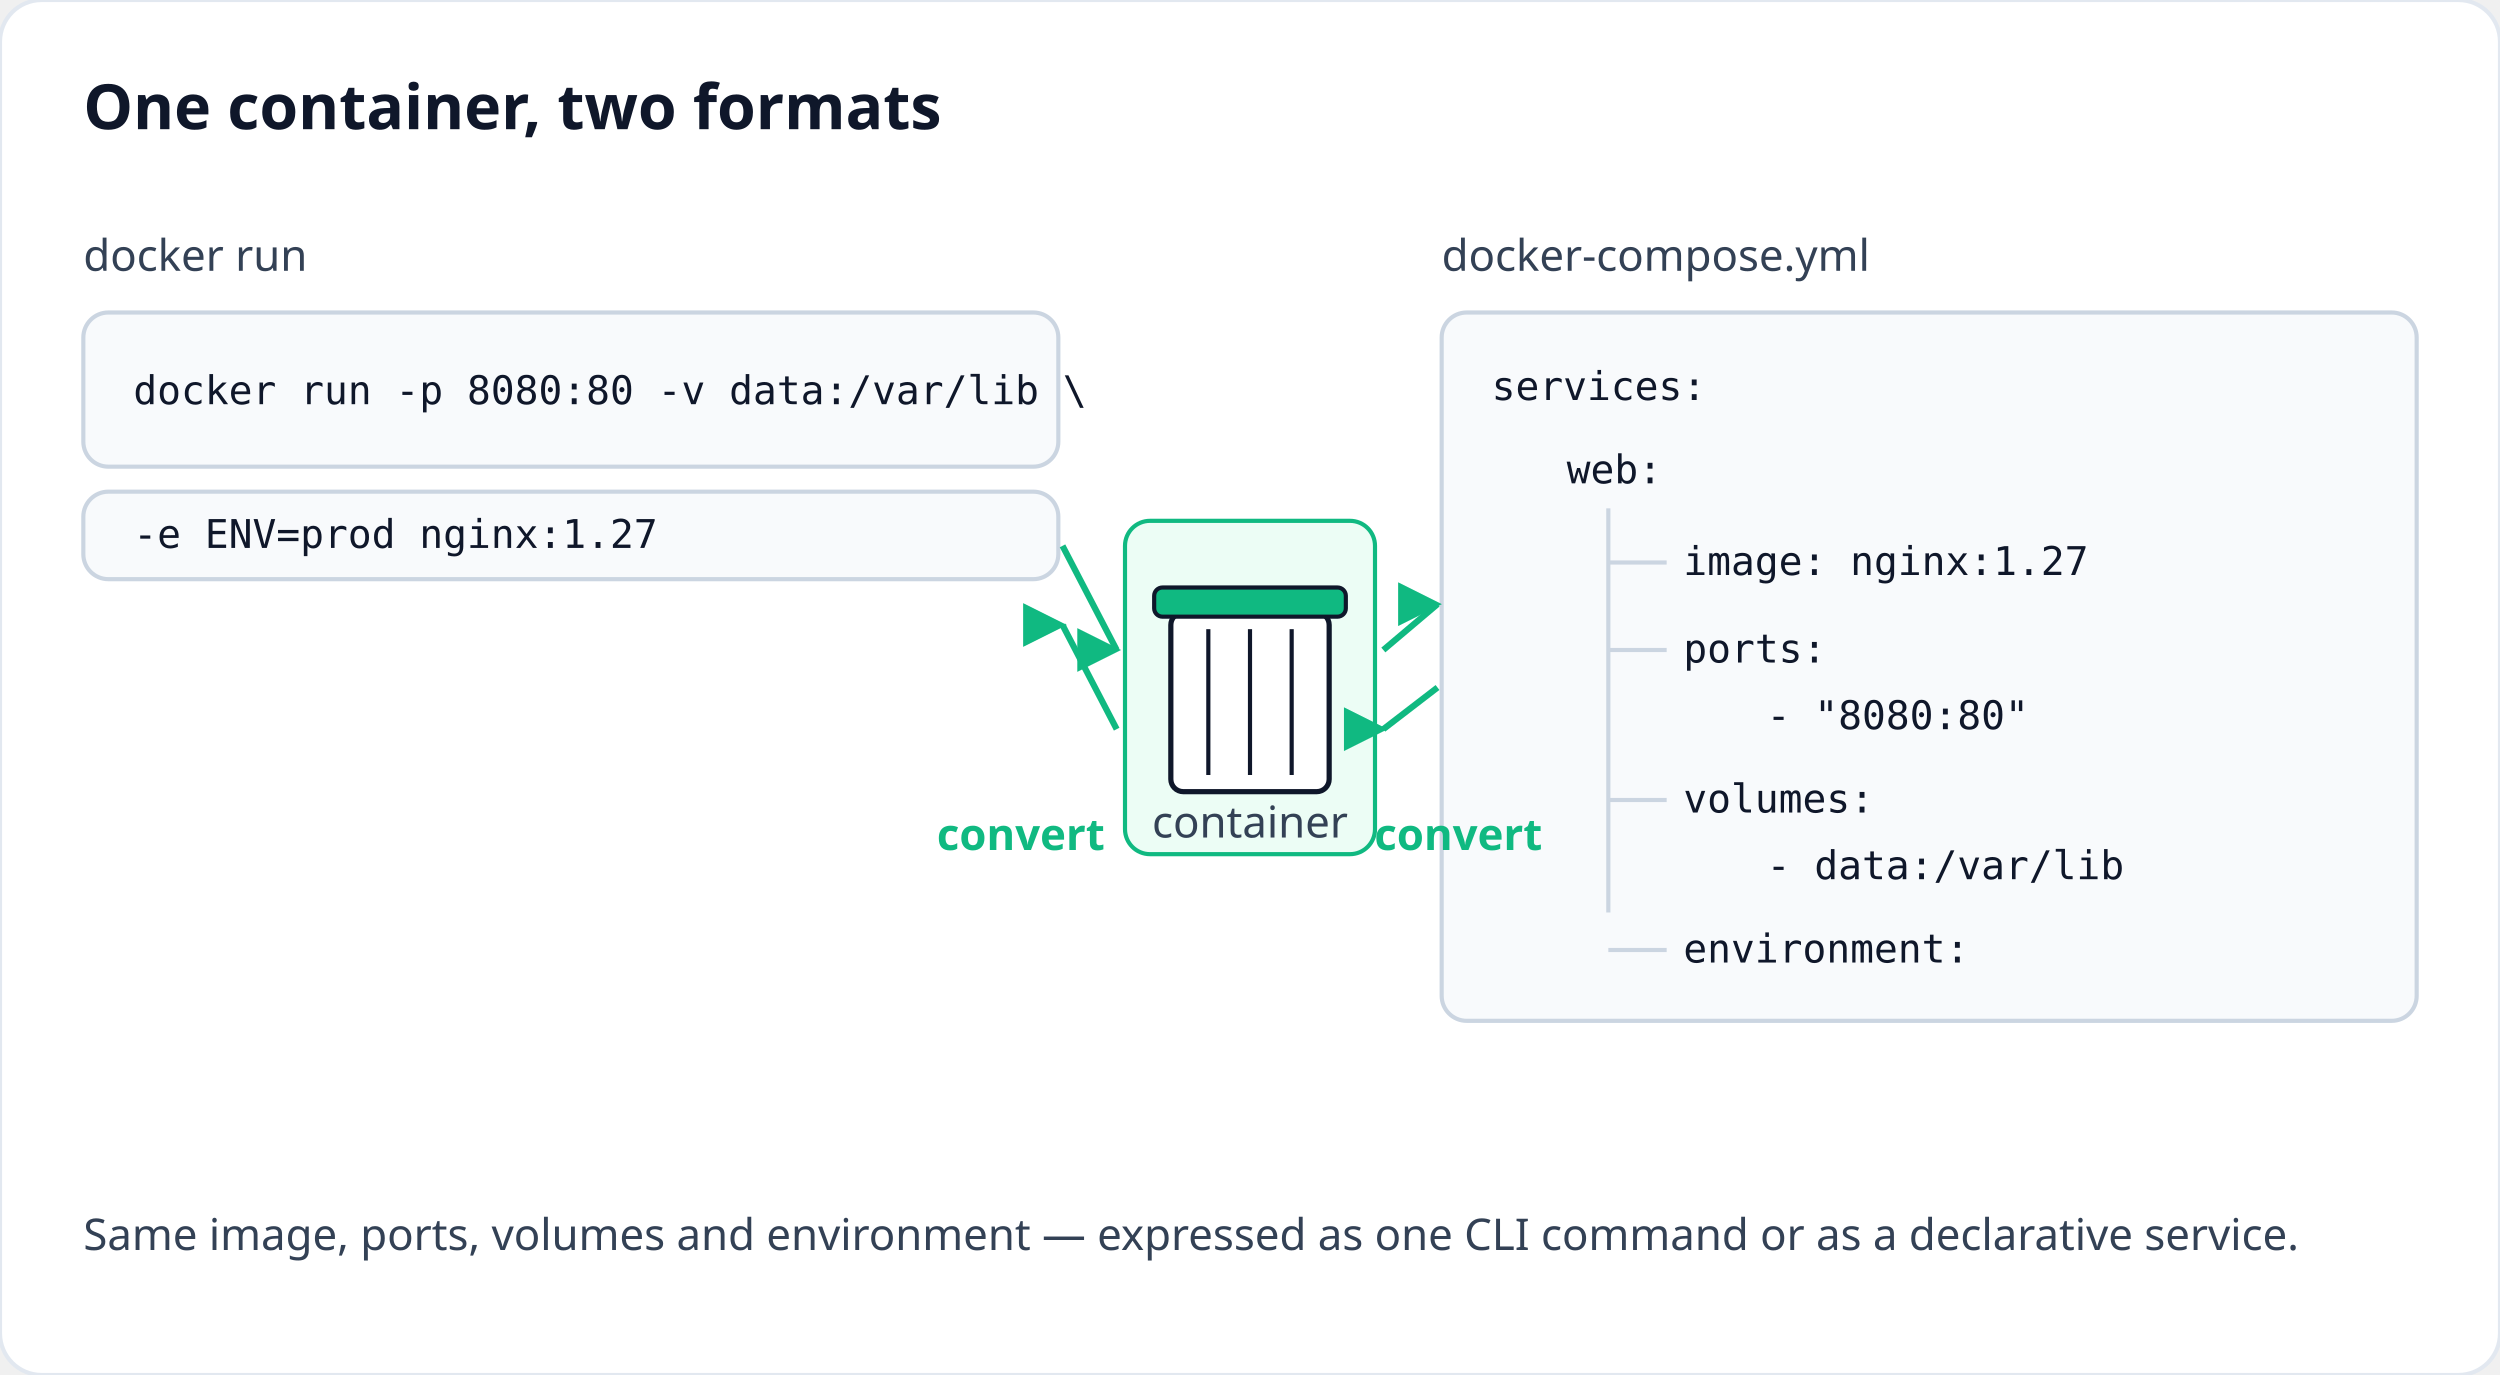
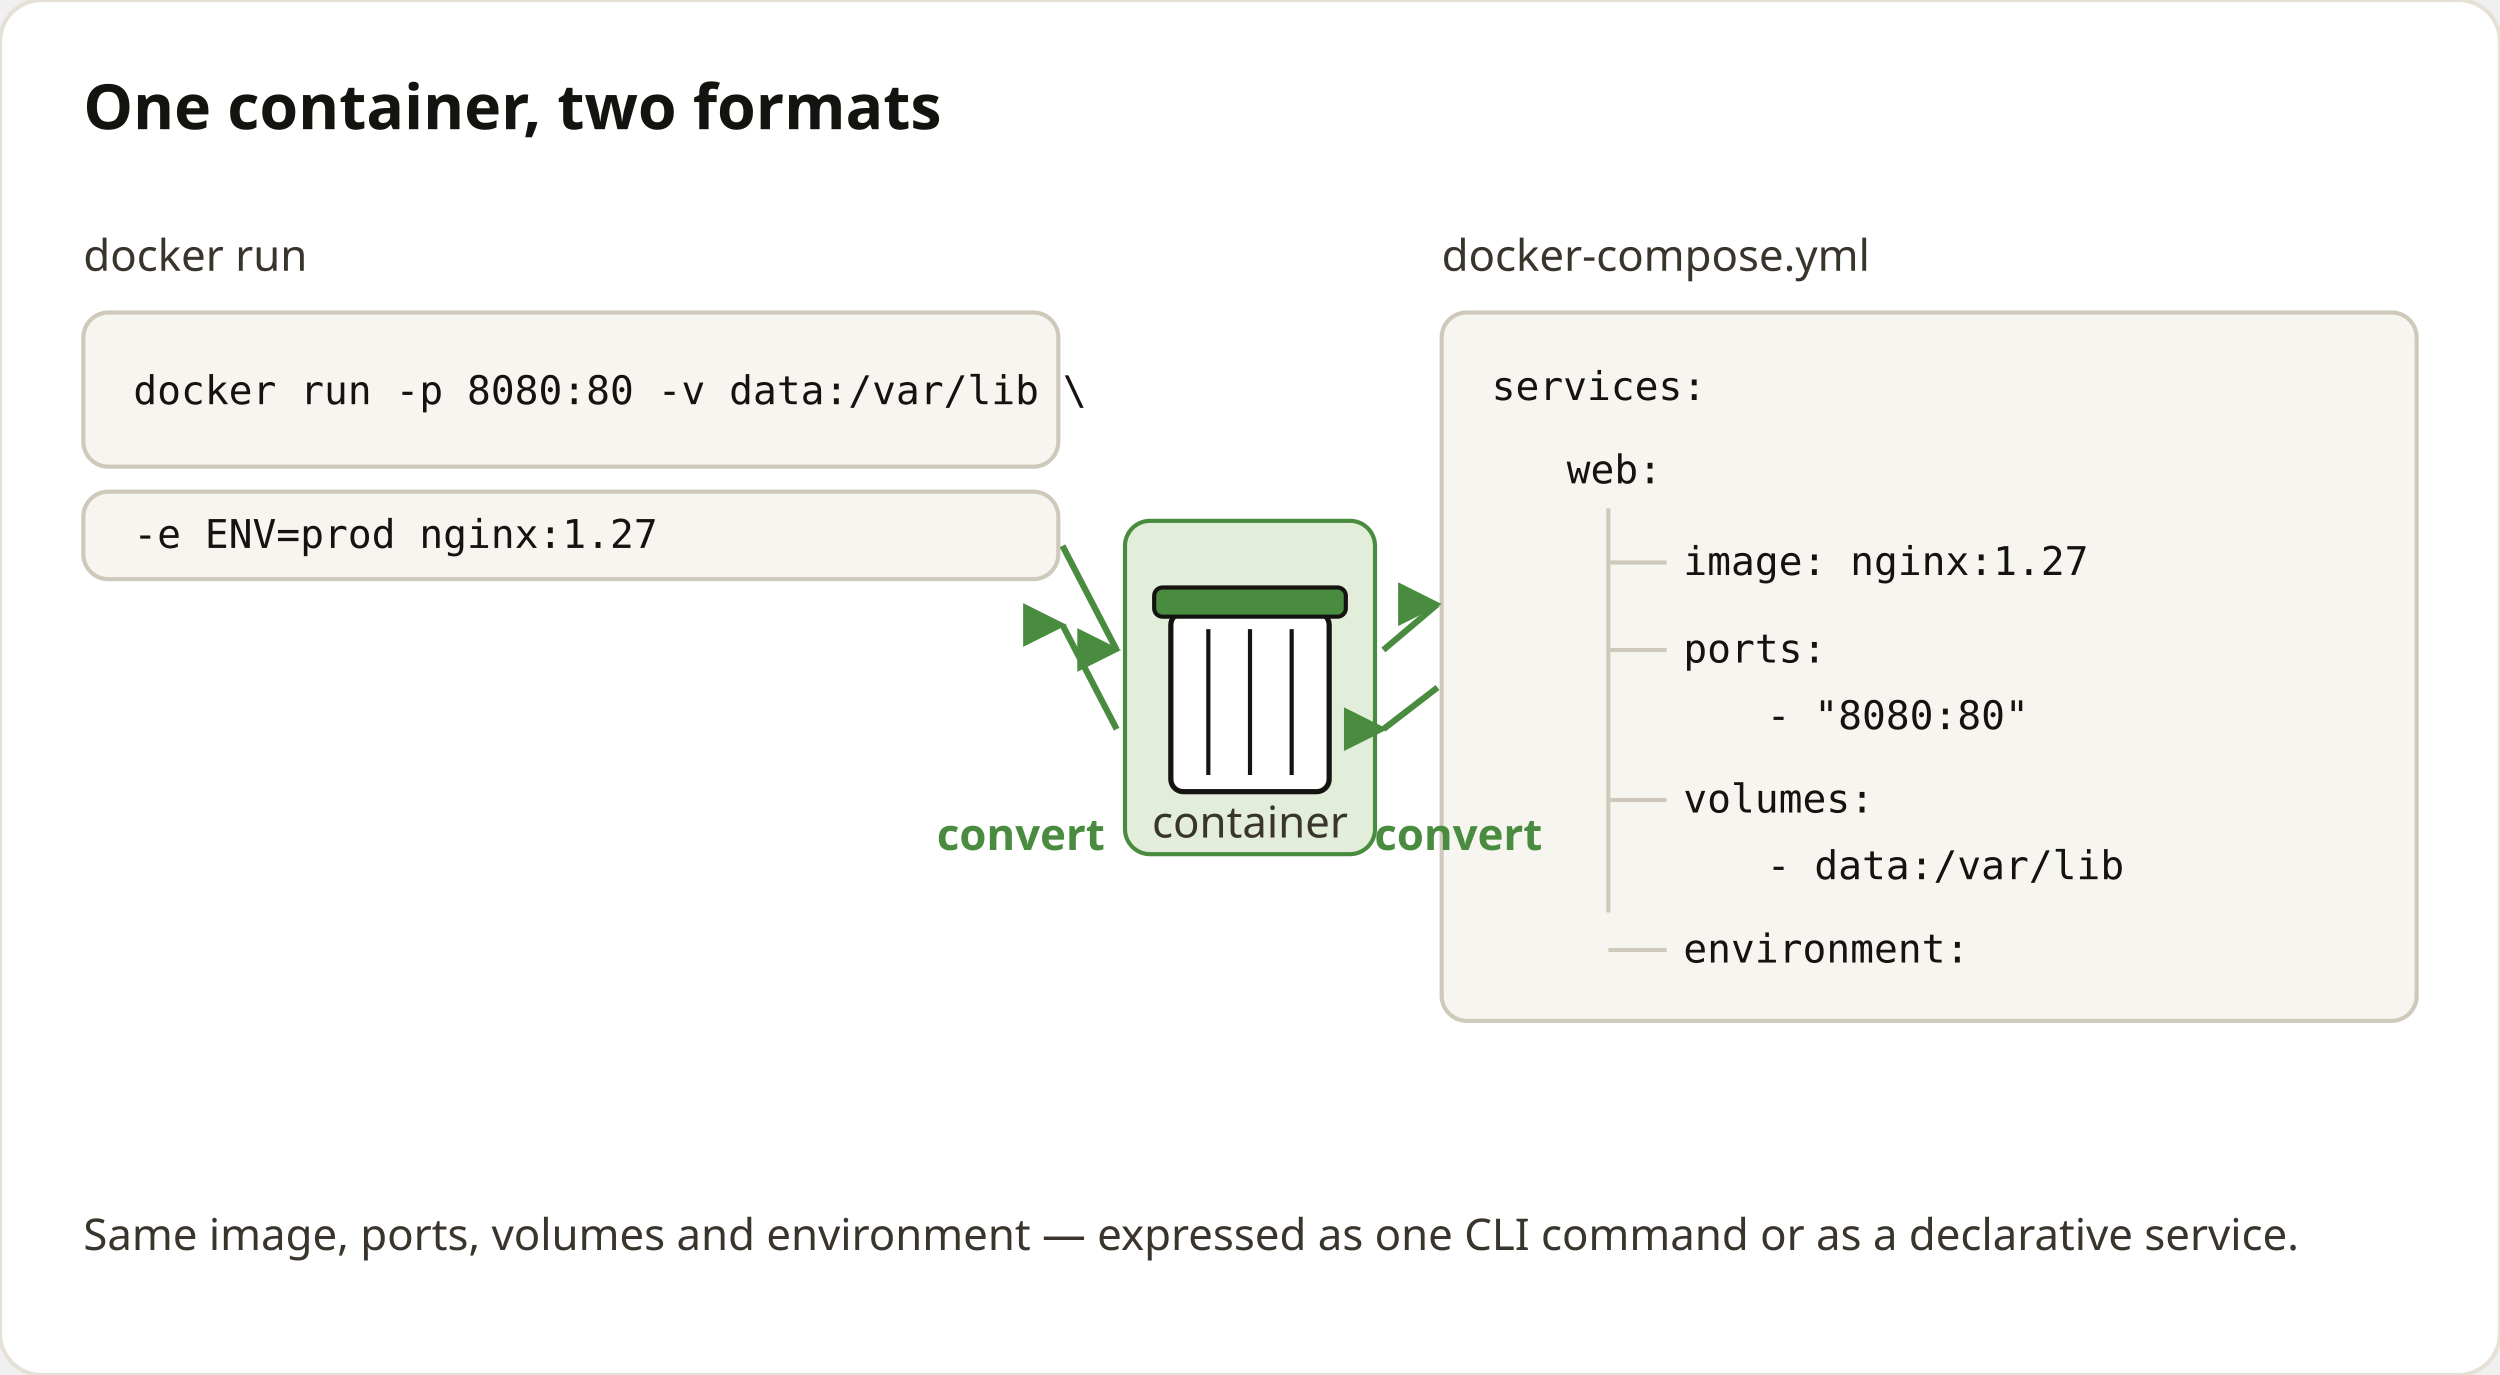
<svg xmlns="http://www.w3.org/2000/svg" viewBox="0 0 1200 660" role="img" aria-label="One container shown in two formats — a single docker run command on the left and a docker-compose.yml service tree on the right — with bidirectional convert arrows">
  <defs>
    <marker id="ah" viewBox="0 0 10 10" refX="9" refY="5" markerWidth="7" markerHeight="7" orient="auto-start-end">
-       <path d="M0 0 L10 5 L0 10 z" fill="#10b981" />
+       <path d="M0 0 L10 5 L0 10 z" fill="#4a8c3f" />
    </marker>
  </defs>
-   <rect width="1200" height="660" rx="20" fill="#ffffff" stroke="#e2e8f0" stroke-width="2" />
-   <text x="40" y="62" font-family="ui-sans-serif, system-ui, sans-serif" font-size="30" font-weight="700" fill="#0f172a">One container, two formats</text>
+   <rect width="1200" height="660" rx="20" fill="#ffffff" stroke="#e6e1d6" stroke-width="2" />
+   <text x="40" y="62" font-family="ui-sans-serif, system-ui, sans-serif" font-size="30" font-weight="700" fill="#141310">One container, two formats</text>
  <g transform="translate(540, 250)">
-     <rect x="0" y="0" width="120" height="160" rx="12" fill="#ecfdf5" stroke="#10b981" stroke-width="2" />
-     <rect x="22" y="44" width="76" height="86" rx="6" fill="#ffffff" stroke="#0f172a" stroke-width="2.5" />
-     <line x1="40" y1="52" x2="40" y2="122" stroke="#0f172a" stroke-width="2" />
-     <line x1="60" y1="52" x2="60" y2="122" stroke="#0f172a" stroke-width="2" />
-     <line x1="80" y1="52" x2="80" y2="122" stroke="#0f172a" stroke-width="2" />
-     <rect x="14" y="32" width="92" height="14" rx="4" fill="#10b981" stroke="#0f172a" stroke-width="2" />
-     <text x="60" y="152" text-anchor="middle" font-family="ui-sans-serif, system-ui, sans-serif" font-size="21" fill="#334155">container</text>
+     <rect x="0" y="0" width="120" height="160" rx="12" fill="#e2eeda" stroke="#4a8c3f" stroke-width="2" />
+     <rect x="22" y="44" width="76" height="86" rx="6" fill="#ffffff" stroke="#141310" stroke-width="2.5" />
+     <line x1="40" y1="52" x2="40" y2="122" stroke="#141310" stroke-width="2" />
+     <line x1="60" y1="52" x2="60" y2="122" stroke="#141310" stroke-width="2" />
+     <line x1="80" y1="52" x2="80" y2="122" stroke="#141310" stroke-width="2" />
+     <rect x="14" y="32" width="92" height="14" rx="4" fill="#4a8c3f" stroke="#141310" stroke-width="2" />
+     <text x="60" y="152" text-anchor="middle" font-family="ui-sans-serif, system-ui, sans-serif" font-size="21" fill="#3a352c">container</text>
  </g>
-   <text x="40" y="130" font-family="ui-sans-serif, system-ui, sans-serif" font-size="21" fill="#334155">docker run</text>
-   <rect x="40" y="150" width="468" height="74" rx="12" fill="#f8fafc" stroke="#cbd5e1" stroke-width="2" />
-   <text x="64" y="194" font-family="ui-monospace, monospace" font-size="19" fill="#0f172a">docker run -p 8080:80 -v data:/var/lib \</text>
-   <rect x="40" y="236" width="468" height="42" rx="12" fill="#f8fafc" stroke="#cbd5e1" stroke-width="2" />
-   <text x="64" y="263" font-family="ui-monospace, monospace" font-size="19" fill="#0f172a">  -e ENV=prod nginx:1.27</text>
-   <text x="692" y="130" font-family="ui-sans-serif, system-ui, sans-serif" font-size="21" fill="#334155">docker-compose.yml</text>
-   <rect x="692" y="150" width="468" height="340" rx="12" fill="#f8fafc" stroke="#cbd5e1" stroke-width="2" />
-   <text x="716" y="192" font-family="ui-monospace, monospace" font-size="19" fill="#0f172a">services:</text>
-   <text x="752" y="232" font-family="ui-monospace, monospace" font-size="19" fill="#0f172a">web:</text>
-   <line x1="772" y1="244" x2="772" y2="438" stroke="#cbd5e1" stroke-width="2" />
-   <line x1="772" y1="270" x2="800" y2="270" stroke="#cbd5e1" stroke-width="2" />
-   <text x="808" y="276" font-family="ui-monospace, monospace" font-size="19" fill="#0f172a">image: nginx:1.27</text>
-   <line x1="772" y1="312" x2="800" y2="312" stroke="#cbd5e1" stroke-width="2" />
-   <text x="808" y="318" font-family="ui-monospace, monospace" font-size="19" fill="#0f172a">ports:</text>
-   <text x="848" y="350" font-family="ui-monospace, monospace" font-size="19" fill="#0f172a">- "8080:80"</text>
-   <line x1="772" y1="384" x2="800" y2="384" stroke="#cbd5e1" stroke-width="2" />
-   <text x="808" y="390" font-family="ui-monospace, monospace" font-size="19" fill="#0f172a">volumes:</text>
-   <text x="848" y="422" font-family="ui-monospace, monospace" font-size="19" fill="#0f172a">- data:/var/lib</text>
-   <line x1="772" y1="456" x2="800" y2="456" stroke="#cbd5e1" stroke-width="2" />
-   <text x="808" y="462" font-family="ui-monospace, monospace" font-size="19" fill="#0f172a">environment:</text>
-   <line x1="510" y1="262" x2="536" y2="312" stroke="#10b981" stroke-width="3" marker-end="url(#ah)" />
-   <line x1="536" y1="350" x2="510" y2="300" stroke="#10b981" stroke-width="3" marker-end="url(#ah)" />
-   <text x="490" y="408" text-anchor="middle" font-family="ui-sans-serif, system-ui, sans-serif" font-size="21" fill="#10b981" font-weight="700">convert</text>
-   <line x1="664" y1="312" x2="690" y2="290" stroke="#10b981" stroke-width="3" marker-end="url(#ah)" />
-   <line x1="690" y1="330" x2="664" y2="350" stroke="#10b981" stroke-width="3" marker-end="url(#ah)" />
-   <text x="700" y="408" text-anchor="middle" font-family="ui-sans-serif, system-ui, sans-serif" font-size="21" fill="#10b981" font-weight="700">convert</text>
-   <text x="40" y="600" font-family="ui-sans-serif, system-ui, sans-serif" font-size="21" fill="#334155">Same image, ports, volumes and environment — expressed as one CLI command or as a declarative service.</text>
+   <text x="40" y="130" font-family="ui-sans-serif, system-ui, sans-serif" font-size="21" fill="#3a352c">docker run</text>
+   <rect x="40" y="150" width="468" height="74" rx="12" fill="#f7f5f0" stroke="#cfc9bb" stroke-width="2" />
+   <text x="64" y="194" font-family="ui-monospace, monospace" font-size="19" fill="#141310">docker run -p 8080:80 -v data:/var/lib \</text>
+   <rect x="40" y="236" width="468" height="42" rx="12" fill="#f7f5f0" stroke="#cfc9bb" stroke-width="2" />
+   <text x="64" y="263" font-family="ui-monospace, monospace" font-size="19" fill="#141310">  -e ENV=prod nginx:1.27</text>
+   <text x="692" y="130" font-family="ui-sans-serif, system-ui, sans-serif" font-size="21" fill="#3a352c">docker-compose.yml</text>
+   <rect x="692" y="150" width="468" height="340" rx="12" fill="#f7f5f0" stroke="#cfc9bb" stroke-width="2" />
+   <text x="716" y="192" font-family="ui-monospace, monospace" font-size="19" fill="#141310">services:</text>
+   <text x="752" y="232" font-family="ui-monospace, monospace" font-size="19" fill="#141310">web:</text>
+   <line x1="772" y1="244" x2="772" y2="438" stroke="#cfc9bb" stroke-width="2" />
+   <line x1="772" y1="270" x2="800" y2="270" stroke="#cfc9bb" stroke-width="2" />
+   <text x="808" y="276" font-family="ui-monospace, monospace" font-size="19" fill="#141310">image: nginx:1.27</text>
+   <line x1="772" y1="312" x2="800" y2="312" stroke="#cfc9bb" stroke-width="2" />
+   <text x="808" y="318" font-family="ui-monospace, monospace" font-size="19" fill="#141310">ports:</text>
+   <text x="848" y="350" font-family="ui-monospace, monospace" font-size="19" fill="#141310">- "8080:80"</text>
+   <line x1="772" y1="384" x2="800" y2="384" stroke="#cfc9bb" stroke-width="2" />
+   <text x="808" y="390" font-family="ui-monospace, monospace" font-size="19" fill="#141310">volumes:</text>
+   <text x="848" y="422" font-family="ui-monospace, monospace" font-size="19" fill="#141310">- data:/var/lib</text>
+   <line x1="772" y1="456" x2="800" y2="456" stroke="#cfc9bb" stroke-width="2" />
+   <text x="808" y="462" font-family="ui-monospace, monospace" font-size="19" fill="#141310">environment:</text>
+   <line x1="510" y1="262" x2="536" y2="312" stroke="#4a8c3f" stroke-width="3" marker-end="url(#ah)" />
+   <line x1="536" y1="350" x2="510" y2="300" stroke="#4a8c3f" stroke-width="3" marker-end="url(#ah)" />
+   <text x="490" y="408" text-anchor="middle" font-family="ui-sans-serif, system-ui, sans-serif" font-size="21" fill="#4a8c3f" font-weight="700">convert</text>
+   <line x1="664" y1="312" x2="690" y2="290" stroke="#4a8c3f" stroke-width="3" marker-end="url(#ah)" />
+   <line x1="690" y1="330" x2="664" y2="350" stroke="#4a8c3f" stroke-width="3" marker-end="url(#ah)" />
+   <text x="700" y="408" text-anchor="middle" font-family="ui-sans-serif, system-ui, sans-serif" font-size="21" fill="#4a8c3f" font-weight="700">convert</text>
+   <text x="40" y="600" font-family="ui-sans-serif, system-ui, sans-serif" font-size="21" fill="#3a352c">Same image, ports, volumes and environment — expressed as one CLI command or as a declarative service.</text>
</svg>
